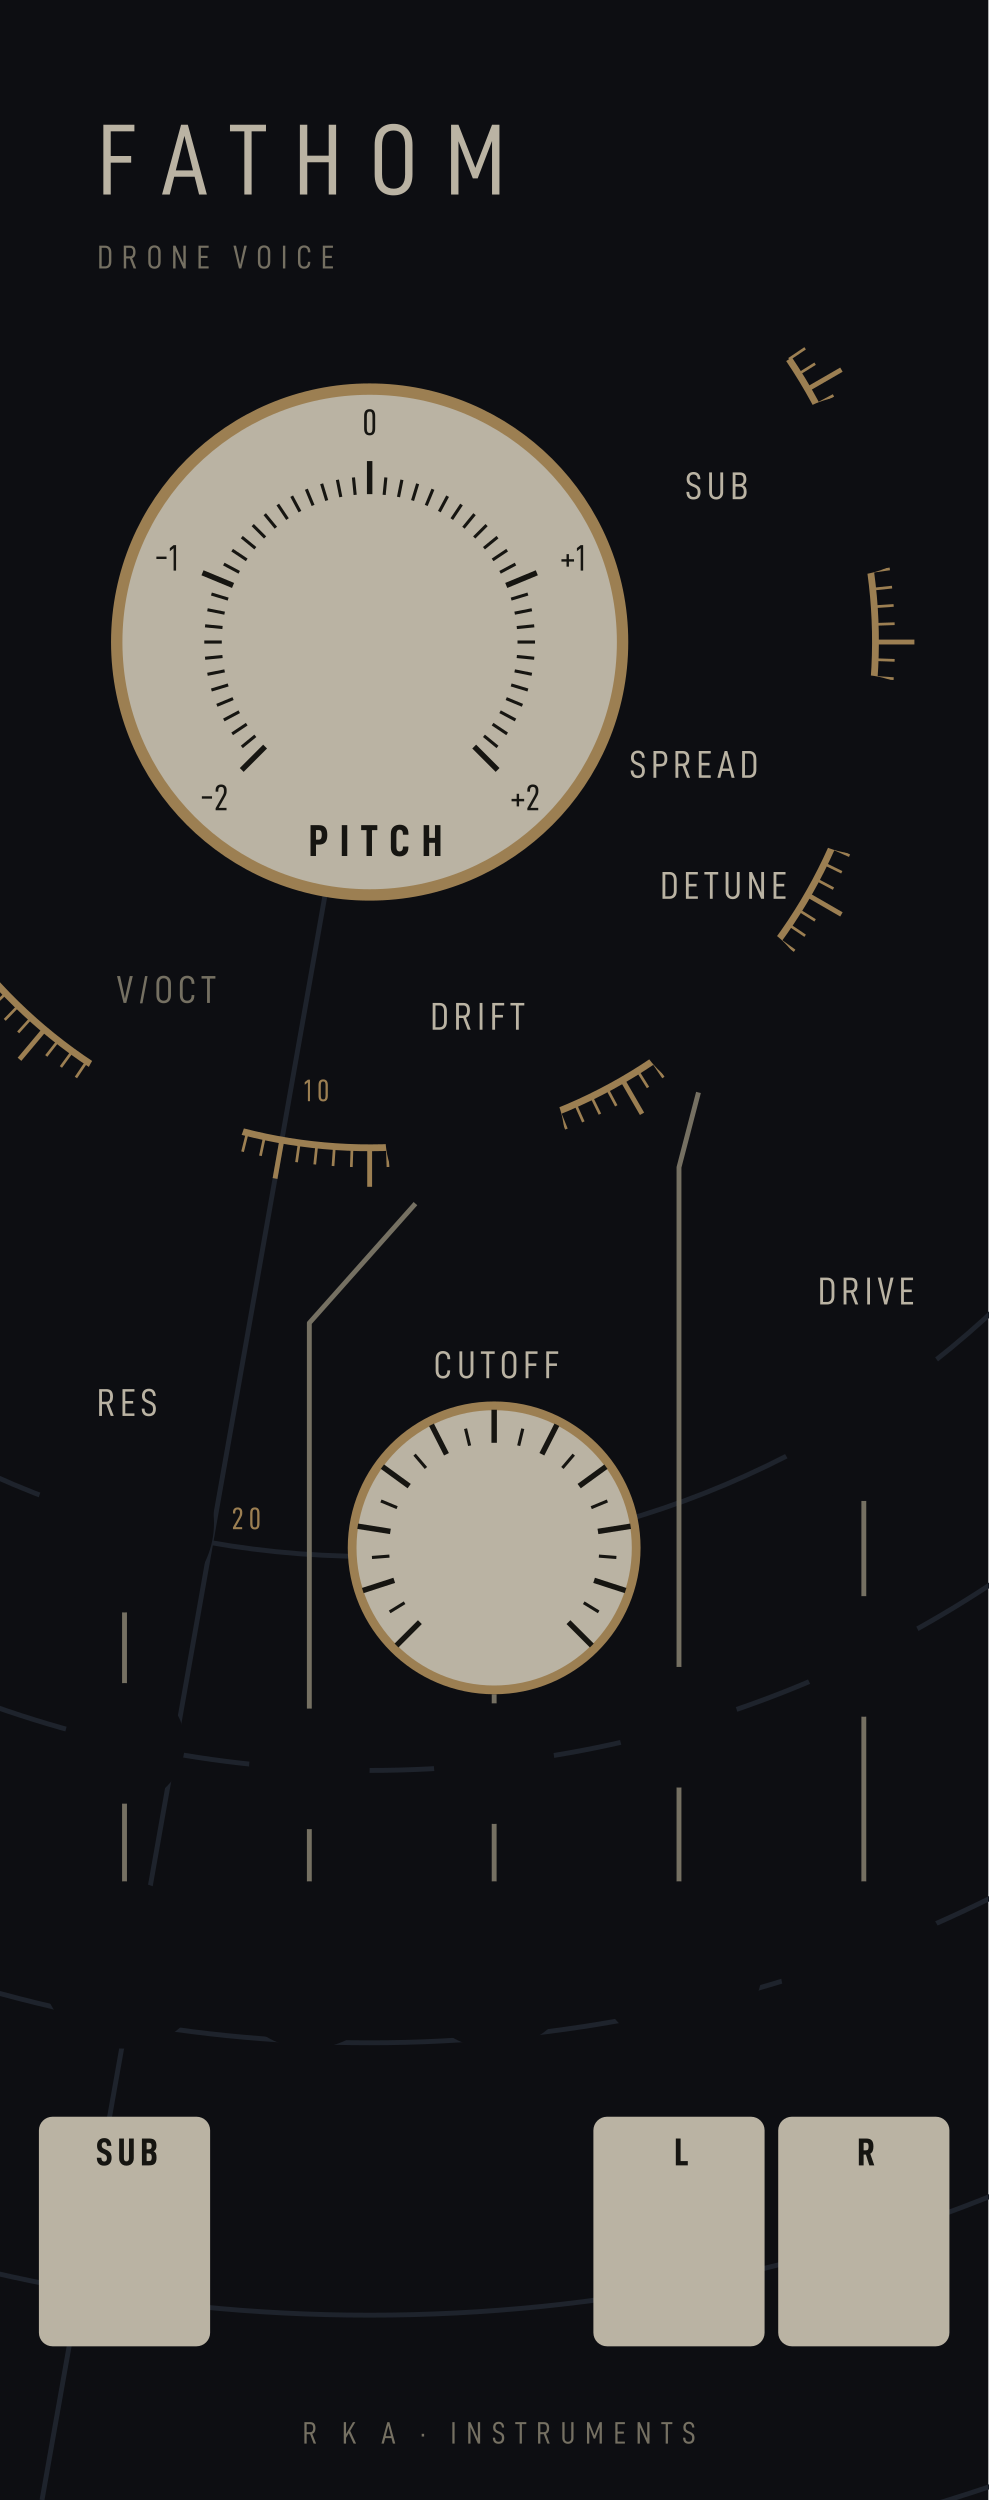
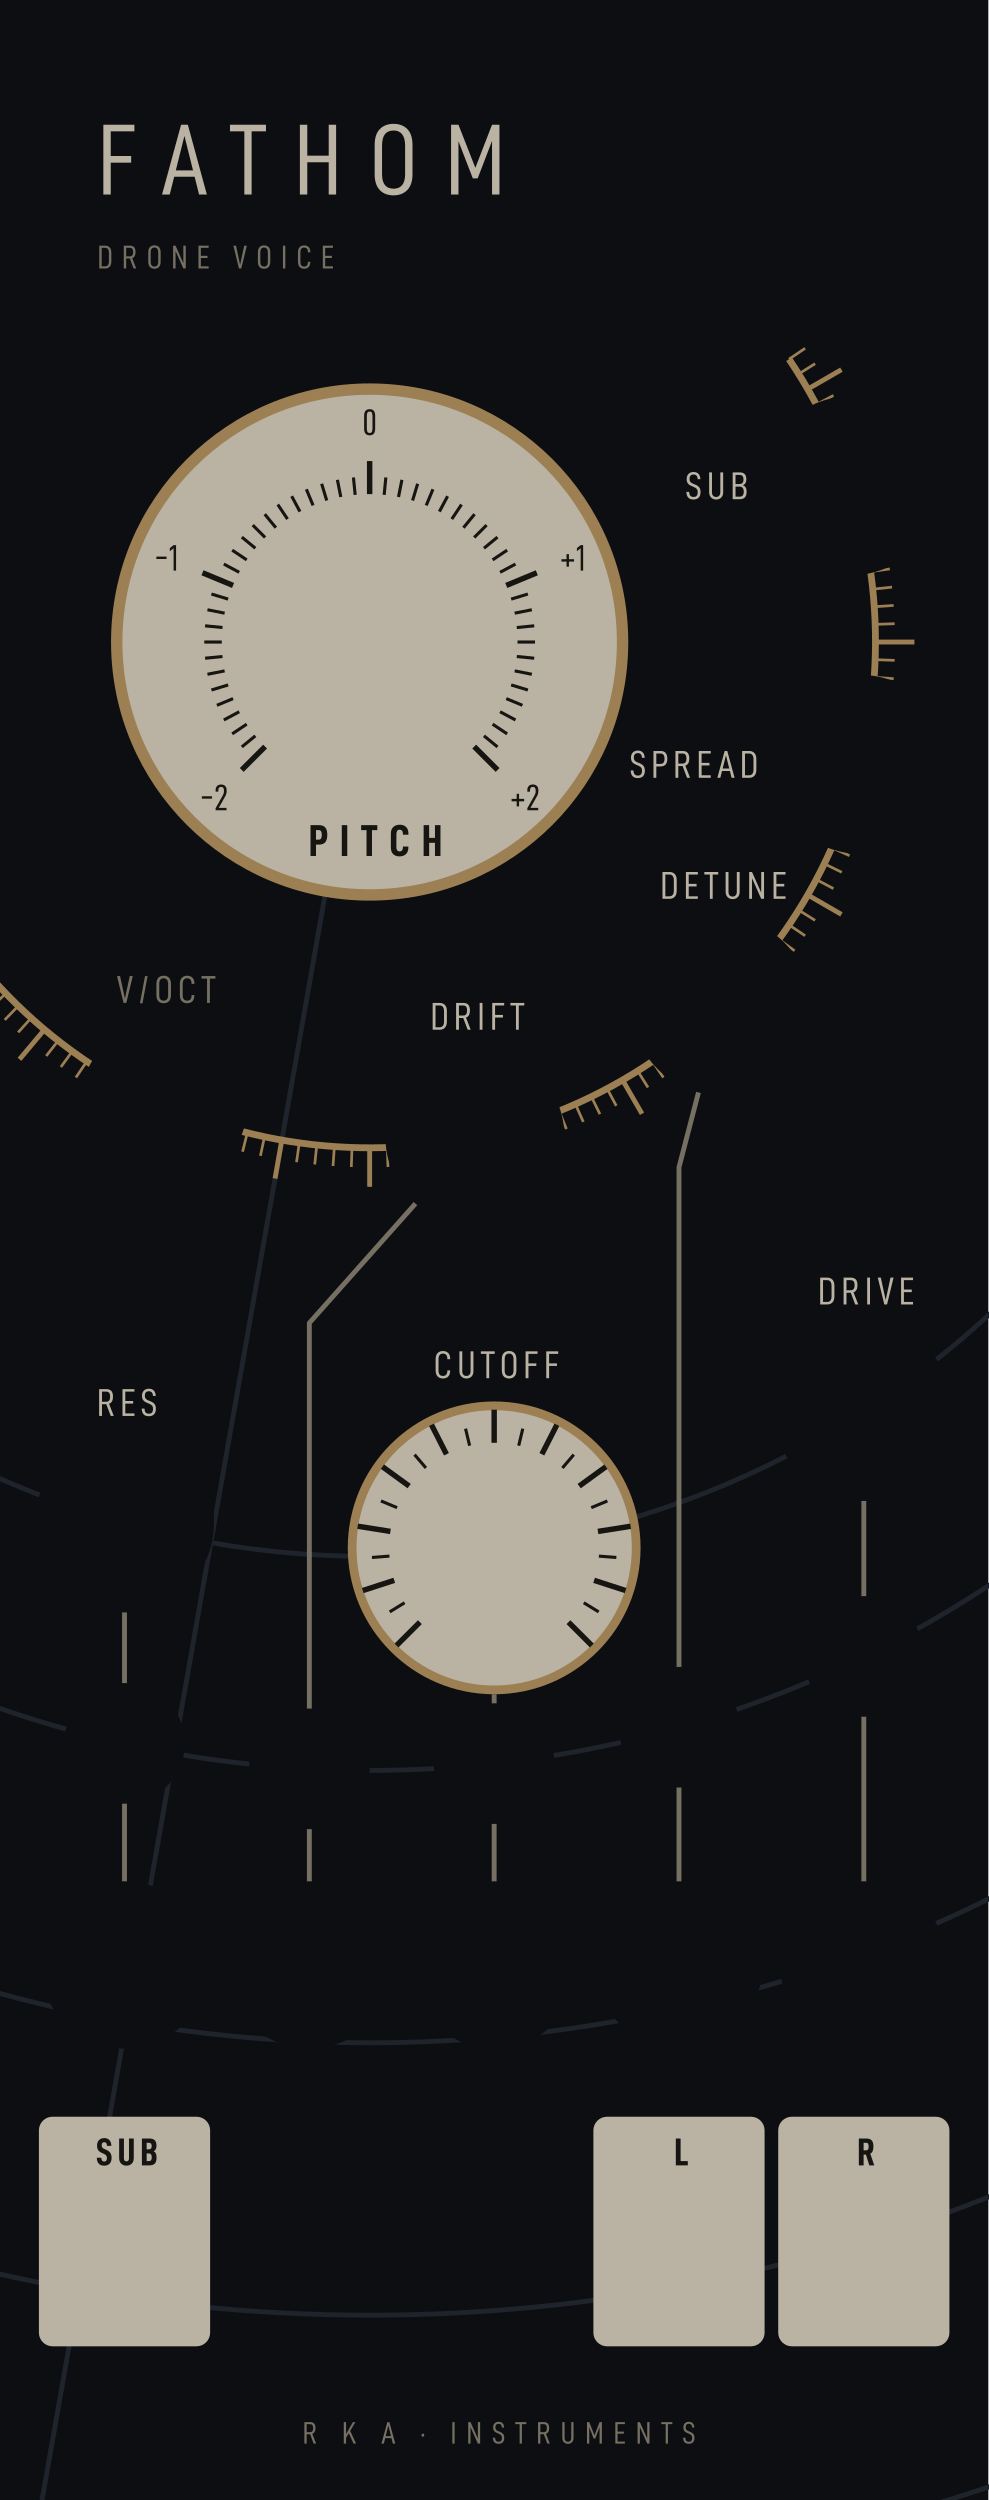
- <svg xmlns="http://www.w3.org/2000/svg" width="50.80mm" height="128.5mm" viewBox="0 0 50.80 128.5" version="1.1" id="svg57">
-   <defs id="defs57" />
+ <svg xmlns="http://www.w3.org/2000/svg" width="50.80mm" height="128.5mm" viewBox="0 0 50.80 128.5" version="1.1" id="svg55">
+   <defs id="defs55" />
  <rect width="50.80" height="128.5" fill="#0d0e12" id="rect1" />
  <circle cx="19" cy="33" r="47" fill="none" stroke="#1e232c" stroke-width="0.25" id="circle1" />
  <circle cx="19" cy="33" r="58" fill="none" stroke="#1e232c" stroke-width="0.25" id="circle2" />
  <circle cx="19" cy="33" r="72" fill="none" stroke="#1e232c" stroke-width="0.25" id="circle3" />
  <circle cx="19" cy="33" r="86" fill="none" stroke="#1e232c" stroke-width="0.25" id="circle4" />
  <circle cx="19" cy="33" r="100" fill="none" stroke="#1e232c" stroke-width="0.25" id="circle5" />
  <path d="M19 33L2.16 128.5" fill="none" stroke="#1e232c" stroke-width="0.25" id="path5" />
  <path d="M-0.917 49.712A26 26 0 0 0 40.555 18.461" fill="none" stroke="#9c7f52" stroke-width="0.35" id="path6" />
  <path d="M-0.322 50.397L-1.065 51.067 M0.297 51.061L-0.422 51.756 M0.939 51.703L0.244 52.422 M1.603 52.322L0.933 53.065 M2.993 53.488L2.377 54.276 M3.718 54.034L3.13 54.843 M4.461 54.555L3.902 55.384 M5.222 55.049L4.692 55.897 M6.794 55.957L6.324 56.84 M7.602 56.369L7.164 57.267 M8.425 56.752L8.018 57.666 M9.26 57.107L8.886 58.034 M10.966 57.727L10.657 58.679 M11.833 57.993L11.558 58.954 M12.71 58.228L12.468 59.198 M13.594 58.432L13.386 59.41 M15.381 58.747L15.242 59.737 M16.282 58.858L16.178 59.852 M17.186 58.937L17.117 59.934 M18.093 58.984L18.058 59.984 M19.907 58.984L19.942 59.984 M20.814 58.937L20.883 59.934 M21.718 58.858L21.822 59.852 M22.619 58.747L22.758 59.737 M24.406 58.432L24.614 59.41 M25.29 58.228L25.532 59.198 M26.167 57.993L26.442 58.954 M27.034 57.727L27.343 58.679 M28.74 57.107L29.114 58.034 M29.575 56.752L29.982 57.666 M30.398 56.369L30.836 57.267 M31.206 55.957L31.676 56.84 M32.778 55.049L33.308 55.897 M33.539 54.555L34.098 55.384 M34.282 54.034L34.87 54.843 M35.007 53.488L35.623 54.276 M36.397 52.322L37.067 53.065 M37.061 51.703L37.756 52.422 M37.703 51.061L38.422 51.756 M38.322 50.397L39.065 51.067 M39.488 49.007L40.276 49.623 M40.034 48.282L40.843 48.87 M40.555 47.539L41.384 48.098 M41.049 46.778L41.897 47.308 M41.957 45.206L42.84 45.676 M42.369 44.398L43.267 44.836 M42.752 43.575L43.666 43.982 M43.107 42.74L44.034 43.114 M43.727 41.034L44.679 41.343 M43.993 40.167L44.954 40.442 M44.228 39.29L45.198 39.532 M44.432 38.406L45.41 38.614 M44.747 36.619L45.737 36.758 M44.858 35.718L45.852 35.822 M44.937 34.814L45.934 34.883 M44.984 33.907L45.984 33.942 M44.984 32.093L45.984 32.058 M44.937 31.186L45.934 31.117 M44.858 30.282L45.852 30.178 M44.747 29.381L45.737 29.242 M44.432 27.594L45.41 27.386 M44.228 26.71L45.198 26.468 M43.993 25.833L44.954 25.558 M43.727 24.966L44.679 24.657 M43.107 23.26L44.034 22.886 M42.752 22.425L43.666 22.018 M42.369 21.602L43.267 21.164 M41.957 20.794L42.84 20.324 M41.049 19.222L41.897 18.692 M40.555 18.461L41.384 17.902" fill="none" stroke="#9c7f52" stroke-width="0.14" id="path7" />
  <path d="M-0.917 49.712L-2.449 50.998 M2.288 52.917L1.002 54.449 M6 55.517L5 57.249 M10.107 57.432L9.423 59.311 M14.485 58.605L14.138 60.575 M19 59L19 61 M23.515 58.605L23.862 60.575 M27.893 57.432L28.577 59.311 M32 55.517L33 57.249 M35.712 52.917L36.998 54.449 M38.917 49.712L40.449 50.998 M41.517 46L43.249 47 M43.432 41.893L45.311 42.577 M44.605 37.515L46.575 37.862 M45 33L47 33 M44.605 28.485L46.575 28.138 M43.432 24.107L45.311 23.423 M41.517 20L43.249 19" fill="none" stroke="#9c7f52" stroke-width="0.25" id="path8" />
  <path d="M17.4 33L20.6 33 M19 31.4L19 34.6" fill="none" stroke="#9c7f52" stroke-width="0.2" id="path9" />
  <circle cx="19" cy="33" r="0.8" fill="none" stroke="#9c7f52" stroke-width="0.2" id="circle9" />
  <path d="M6.4 97L6.4 89.61L6.4 82.58" fill="none" stroke="#757062" stroke-width="0.25" stroke-linejoin="round" id="path10" />
  <path d="M25.4 97L25.4 90.65L25.4 87.085" fill="none" stroke="#757062" stroke-width="0.25" stroke-linejoin="round" id="path11" />
  <path d="M44.4 97L44.4 85.14L44.4 76.85" fill="none" stroke="#757062" stroke-width="0.25" stroke-linejoin="round" id="path12" />
  <path d="M15.9 97L15.9 90.92L15.9 68L21.553 61.643" fill="none" stroke="#757062" stroke-width="0.25" stroke-linejoin="round" id="path13" />
  <path d="M34.9 97L34.9 88.78L34.9 60L35.977 55.861" fill="none" stroke="#757062" stroke-width="0.25" stroke-linejoin="round" id="path14" />
  <circle cx="43.73" cy="24.97" r="4.6" fill="#0d0e12" id="circle14" />
  <circle cx="44.23" cy="39.29" r="4.6" fill="#0d0e12" id="circle15" />
  <circle cx="37.06" cy="51.7" r="4.6" fill="#0d0e12" id="circle16" />
  <circle cx="24.41" cy="58.43" r="4.6" fill="#0d0e12" id="circle17" />
  <circle cx="8.42" cy="56.75" r="4.3" fill="#0d0e12" id="circle18" />
  <circle cx="6.4" cy="78.28" r="4.6" fill="#0d0e12" id="circle19" />
  <circle cx="44.4" cy="72.55" r="4.6" fill="#0d0e12" id="circle20" />
  <circle cx="6.4" cy="89.61" r="3.1" fill="#0d0e12" id="circle21" />
  <circle cx="15.9" cy="90.92" r="3.1" fill="#0d0e12" id="circle22" />
  <circle cx="25.4" cy="90.65" r="3.1" fill="#0d0e12" id="circle23" />
  <circle cx="34.9" cy="88.78" r="3.1" fill="#0d0e12" id="circle24" />
  <circle cx="44.4" cy="85.14" r="3.1" fill="#0d0e12" id="circle25" />
  <circle cx="6.4" cy="101" r="4.3" fill="#0d0e12" id="circle26" />
  <circle cx="15.9" cy="101" r="4.3" fill="#0d0e12" id="circle27" />
  <circle cx="25.4" cy="101" r="4.3" fill="#0d0e12" id="circle28" />
  <circle cx="34.9" cy="101" r="4.3" fill="#0d0e12" id="circle29" />
  <circle cx="44.4" cy="101" r="4.3" fill="#0d0e12" id="circle30" />
  <circle cx="19" cy="33" r="13" fill="#bab3a3" stroke="#9c7f52" stroke-width="0.585" id="circle31" />
  <path d="M13.125 37.821L12.429 38.392 M12.681 37.222L11.933 37.722 M12.297 36.583L11.504 37.007 M11.979 35.908L11.147 36.253 M11.727 35.206L10.866 35.467 M11.546 34.483L10.663 34.658 M11.437 33.745L10.541 33.833 M11.4 33L10.5 33 M11.437 32.255L10.541 32.167 M11.546 31.517L10.663 31.342 M11.727 30.794L10.866 30.533 M12.297 29.417L11.504 28.993 M12.681 28.778L11.933 28.278 M13.125 28.179L12.429 27.608 M13.626 27.626L12.99 26.99 M14.179 27.125L13.608 26.429 M14.778 26.681L14.278 25.933 M15.417 26.297L14.993 25.504 M16.092 25.979L15.747 25.147 M16.794 25.727L16.533 24.866 M17.517 25.546L17.342 24.663 M18.255 25.437L18.167 24.541 M19.745 25.437L19.833 24.541 M20.483 25.546L20.658 24.663 M21.206 25.727L21.467 24.866 M21.908 25.979L22.253 25.147 M22.583 26.297L23.007 25.504 M23.222 26.681L23.722 25.933 M23.821 27.125L24.392 26.429 M24.374 27.626L25.01 26.99 M24.875 28.179L25.571 27.608 M25.319 28.778L26.067 28.278 M25.703 29.417L26.496 28.993 M26.273 30.794L27.134 30.533 M26.454 31.517L27.337 31.342 M26.563 32.255L27.459 32.167 M26.6 33L27.5 33 M26.563 33.745L27.459 33.833 M26.454 34.483L27.337 34.658 M26.273 35.206L27.134 35.467 M26.021 35.908L26.853 36.253 M25.703 36.583L26.496 37.007 M25.319 37.222L26.067 37.722 M24.875 37.821L25.571 38.392" fill="none" stroke="#161511" stroke-width="0.16" id="path31" />
  <path d="M13.626 38.374L12.424 39.576 M11.979 30.092L10.408 29.441 M19 25.4L19 23.7 M26.021 30.092L27.592 29.441 M24.374 38.374L25.576 39.576" fill="none" stroke="#161511" stroke-width="0.28" id="path32" />
  <circle cx="25.4" cy="79.56" r="7.3" fill="#bab3a3" stroke="#9c7f52" stroke-width="0.45" id="circle32" />
  <path d="M20.796 82.381L20.028 82.852 M20.017 79.984L19.119 80.054 M20.411 77.494L19.58 77.149 M21.893 75.454L21.308 74.769 M24.139 74.309L23.929 73.434 M26.661 74.309L26.871 73.434 M28.907 75.454L29.492 74.769 M30.389 77.494L31.22 77.149 M30.783 79.984L31.681 80.054 M30.004 82.381L30.772 82.852" fill="none" stroke="#161511" stroke-width="0.16" id="path33" />
  <path d="M21.582 83.378L20.38 84.58 M20.264 81.229L18.647 81.754 M20.066 78.715L18.387 78.449 M21.031 76.386L19.656 75.387 M22.948 74.749L22.177 73.234 M25.4 74.16L25.4 72.46 M27.852 74.749L28.623 73.234 M29.769 76.386L31.144 75.387 M30.734 78.715L32.413 78.449 M30.536 81.229L32.153 81.754 M29.218 83.378L30.42 84.58" fill="none" stroke="#161511" stroke-width="0.28" id="path34" />
  <rect x="2" y="108.8" width="8.8" height="11.8" rx="0.7" fill="#bab3a3" id="rect34" />
  <rect x="30.5" y="108.8" width="8.8" height="11.8" rx="0.7" fill="#bab3a3" id="rect35" />
  <rect x="40" y="108.8" width="8.8" height="11.8" rx="0.7" fill="#bab3a3" id="rect36" />
  <path d="m 5.692,6.75 v 1.269 h 1.05 v 0.343 H 5.692 V 10 H 5.312 V 6.412 h 1.596 v 0.338 z M 10.004,9.085 H 8.953 L 8.724,10 h -0.395 L 9.307,6.412 h 0.348 L 10.633,10 h -0.4 z m -0.083,-0.328 -0.442,-1.773 -0.442,1.773 z M 13.671,6.75 h -0.738 V 10 h -0.374 V 6.75 h -0.738 v -0.338 h 1.851 z m 3.605,-0.338 V 10 h -0.38 V 8.341 h -1.102 V 10 h -0.38 V 6.412 h 0.38 v 1.591 h 1.102 v -1.591 z M 20.23,10.042 q -0.442,0 -0.707,-0.27 -0.265,-0.276 -0.265,-0.816 V 7.457 q 0,-0.551 0.265,-0.822 0.265,-0.27 0.707,-0.27 0.442,0 0.707,0.27 0.265,0.27 0.265,0.822 V 8.955 q 0,0.541 -0.27,0.816 -0.265,0.27 -0.702,0.27 z m 0.005,-0.343 q 0.281,0 0.432,-0.182 0.156,-0.187 0.156,-0.556 V 7.494 q 0,-0.395 -0.151,-0.588 -0.151,-0.198 -0.437,-0.198 -0.302,0 -0.452,0.192 -0.146,0.192 -0.146,0.593 V 8.96 q 0,0.738 0.598,0.738 z M 25.671,6.412 V 10 h -0.38 V 7.244 L 24.553,9.168 h -0.25 l -0.738,-1.908 V 10 h -0.38 V 6.412 h 0.38 l 0.868,2.215 0.858,-2.215 z" id="text36" style="font-size:5.2px;font-family:'D-DIN Condensed';letter-spacing:1.4;fill:#bab3a3" aria-label="FATHOM" />
  <path d="m 5.102,12.627 h 0.304 q 0.143,0 0.23,0.088 0.087,0.088 0.087,0.267 v 0.462 q 0,0.177 -0.087,0.267 Q 5.549,13.8 5.406,13.8 H 5.102 Z m 0.304,1.062 q 0.092,0 0.141,-0.061 0.051,-0.061 0.051,-0.182 v -0.452 q 0,-0.129 -0.049,-0.192 Q 5.5,12.738 5.406,12.738 H 5.226 v 0.952 z m 1.269,-0.403 h -0.189 V 13.8 h -0.124 v -1.173 h 0.309 q 0.155,0 0.224,0.082 0.071,0.082 0.071,0.25 0,0.252 -0.173,0.309 l 0.207,0.532 h -0.133 z m -0.189,-0.109 h 0.184 q 0.09,0 0.131,-0.054 0.043,-0.056 0.043,-0.165 0,-0.111 -0.041,-0.165 -0.039,-0.056 -0.133,-0.056 h -0.184 z m 1.453,0.636 q -0.144,0 -0.231,-0.088 -0.087,-0.09 -0.087,-0.267 v -0.49 q 0,-0.18 0.087,-0.269 0.087,-0.088 0.231,-0.088 0.144,0 0.231,0.088 0.087,0.088 0.087,0.269 v 0.49 q 0,0.177 -0.088,0.267 -0.087,0.088 -0.23,0.088 z m 0.002,-0.112 q 0.092,0 0.141,-0.059 0.051,-0.061 0.051,-0.182 v -0.479 q 0,-0.129 -0.049,-0.192 -0.049,-0.065 -0.143,-0.065 -0.099,0 -0.148,0.063 -0.048,0.063 -0.048,0.194 V 13.46 q 0,0.241 0.196,0.241 z M 9.548,12.627 V 13.8 h -0.124 l -0.401,-0.901 V 13.8 h -0.124 v -1.173 h 0.124 l 0.401,0.903 V 12.627 Z M 10.324,12.738 v 0.41 h 0.343 v 0.112 h -0.343 v 0.43 h 0.4 V 13.8 h -0.522 v -1.173 h 0.522 v 0.111 z m 1.673,-0.111 h 0.133 l 0.212,0.979 0.211,-0.979 h 0.133 l -0.284,1.173 h -0.119 z m 1.577,1.187 q -0.144,0 -0.231,-0.088 -0.087,-0.09 -0.087,-0.267 v -0.49 q 0,-0.18 0.087,-0.269 0.087,-0.088 0.231,-0.088 0.144,0 0.231,0.088 0.087,0.088 0.087,0.269 v 0.49 q 0,0.177 -0.088,0.267 -0.087,0.088 -0.23,0.088 z m 0.002,-0.112 q 0.092,0 0.141,-0.059 0.051,-0.061 0.051,-0.182 v -0.479 q 0,-0.129 -0.049,-0.192 -0.049,-0.065 -0.143,-0.065 -0.099,0 -0.148,0.063 -0.048,0.063 -0.048,0.194 V 13.46 q 0,0.241 0.196,0.241 z m 0.967,-1.074 h 0.122 V 13.8 h -0.122 z m 1.094,1.187 q -0.144,0 -0.233,-0.088 -0.088,-0.09 -0.088,-0.267 v -0.49 q 0,-0.178 0.087,-0.267 0.088,-0.09 0.233,-0.09 0.139,0 0.228,0.085 0.088,0.085 0.088,0.257 v 0.015 h -0.124 v -0.012 q 0,-0.121 -0.053,-0.177 -0.051,-0.056 -0.138,-0.056 -0.099,0 -0.148,0.063 -0.049,0.061 -0.049,0.194 V 13.46 q 0,0.241 0.197,0.241 0.088,0 0.139,-0.056 0.051,-0.056 0.051,-0.172 v -0.015 h 0.121 v 0.017 q 0,0.17 -0.087,0.255 -0.087,0.083 -0.224,0.083 z m 1.077,-1.076 v 0.41 h 0.343 v 0.112 h -0.343 v 0.43 h 0.4 V 13.8 h -0.522 v -1.173 h 0.522 v 0.111 z" id="text37" style="font-size:1.7px;font-family:'D-DIN Condensed';letter-spacing:0.45;fill:#757062" aria-label="DRONE VOICE" />
  <path d="m 10.376,40.928 h 0.522 v 0.123 h -0.522 z m 0.707,0.612 0.363,-0.644 q 0.032,-0.055 0.048,-0.106 0.017,-0.053 0.017,-0.118 v -0.053 q 0,-0.084 -0.038,-0.127 -0.036,-0.046 -0.112,-0.046 -0.065,0 -0.103,0.046 -0.038,0.044 -0.038,0.125 v 0.076 h -0.137 v -0.089 q 0,-0.129 0.076,-0.205 0.076,-0.076 0.207,-0.076 0.131,0 0.207,0.076 0.076,0.076 0.076,0.203 v 0.07 q 0,0.082 -0.021,0.146 -0.021,0.065 -0.067,0.142 l -0.319,0.566 h 0.401 v 0.123 h -0.56 z" id="text38" style="font-size:1.9px;font-family:'D-DIN Condensed';letter-spacing:0;text-anchor:middle;fill:#161511" aria-label="-2" />
  <path d="m 8.038,28.608 h 0.522 v 0.123 h -0.522 z m 0.885,-0.427 -0.194,0.152 V 28.171 l 0.194,-0.152 h 0.127 v 1.311 h -0.127 z" id="text39" style="font-size:1.9px;font-family:'D-DIN Condensed';letter-spacing:0;text-anchor:middle;fill:#161511" aria-label="-1" />
  <path d="m 19.001,22.377 q -0.285,0 -0.285,-0.348 v -0.652 q 0,-0.346 0.285,-0.346 0.283,0 0.283,0.346 v 0.652 q 0,0.348 -0.283,0.348 z m 0,-0.123 q 0.082,0 0.112,-0.055 0.032,-0.055 0.032,-0.19 v -0.608 q 0,-0.135 -0.032,-0.19 -0.03,-0.055 -0.112,-0.055 -0.082,0 -0.114,0.055 -0.032,0.055 -0.032,0.19 v 0.608 q 0,0.135 0.032,0.19 0.032,0.055 0.114,0.055 z" id="text40" style="font-size:1.9px;font-family:'D-DIN Condensed';letter-spacing:0;text-anchor:middle;fill:#161511" aria-label="0" />
  <path d="m 29.505,28.868 h -0.262 v 0.26 h -0.123 v -0.26 h -0.262 v -0.125 h 0.262 v -0.26 h 0.123 v 0.26 h 0.262 z m 0.342,-0.688 -0.194,0.152 V 28.171 l 0.194,-0.152 h 0.127 v 1.311 h -0.127 z" id="text41" style="font-size:1.9px;font-family:'D-DIN Condensed';letter-spacing:0;text-anchor:middle;fill:#161511" aria-label="+1" />
  <path d="m 26.942,41.188 h -0.262 v 0.26 h -0.123 v -0.26 h -0.262 v -0.125 h 0.262 v -0.26 h 0.123 v 0.26 h 0.262 z m 0.163,0.351 0.363,-0.644 q 0.032,-0.055 0.048,-0.106 0.017,-0.053 0.017,-0.118 v -0.053 q 0,-0.084 -0.038,-0.127 -0.036,-0.046 -0.112,-0.046 -0.065,0 -0.103,0.046 -0.038,0.044 -0.038,0.125 v 0.076 h -0.137 v -0.089 q 0,-0.129 0.076,-0.205 0.076,-0.076 0.207,-0.076 0.131,0 0.207,0.076 0.076,0.076 0.076,0.203 v 0.07 q 0,0.082 -0.021,0.146 -0.021,0.065 -0.067,0.142 l -0.319,0.566 h 0.401 v 0.123 h -0.56 z" id="text42" style="font-size:1.9px;font-family:'D-DIN Condensed';letter-spacing:0;text-anchor:middle;fill:#161511" aria-label="+2" />
  <path d="m 16.388,42.413 q 0.235,0 0.334,0.124 0.101,0.124 0.101,0.375 0,0.253 -0.103,0.377 -0.101,0.124 -0.331,0.124 h -0.147 V 44 h -0.281 v -1.587 z m -0.009,0.745 q 0.09,0 0.124,-0.06 0.037,-0.06 0.037,-0.186 0,-0.127 -0.037,-0.186 -0.035,-0.06 -0.124,-0.06 h -0.138 v 0.492 z m 1.189,-0.745 h 0.281 V 44 h -0.281 z m 1.826,0.255 h -0.274 V 44 h -0.281 v -1.332 h -0.276 V 42.413 h 0.83 z m 1.14,1.35 q -0.205,0 -0.324,-0.115 -0.12,-0.117 -0.12,-0.34 v -0.715 q 0,-0.225 0.127,-0.34 0.127,-0.117 0.334,-0.117 0.198,0 0.32,0.115 0.122,0.115 0.122,0.35 v 0.048 h -0.283 v -0.046 q 0,-0.108 -0.046,-0.159 -0.044,-0.053 -0.12,-0.053 -0.09,0 -0.131,0.062 -0.039,0.062 -0.039,0.186 v 0.637 q 0,0.232 0.17,0.232 0.076,0 0.12,-0.053 0.046,-0.053 0.046,-0.156 v -0.041 h 0.281 v 0.044 q 0,0.23 -0.129,0.347 -0.127,0.115 -0.327,0.115 z M 22.64,42.413 V 44 h -0.283 v -0.681 h -0.299 V 44 h -0.283 v -1.587 h 0.283 v 0.653 h 0.299 V 42.413 Z" id="text43" style="font-weight:bold;font-size:2.3px;font-family:'D-DIN Condensed';letter-spacing:0.6;text-anchor:middle;fill:#161511" aria-label="PITCH" />
  <path d="m 35.642,25.674 q -0.176,0 -0.268,-0.1 -0.09,-0.1 -0.094,-0.292 h 0.142 q 0.006,0.14 0.062,0.202 0.058,0.06 0.164,0.06 0.108,0 0.16,-0.06 0.054,-0.062 0.054,-0.188 0,-0.11 -0.048,-0.166 -0.046,-0.056 -0.168,-0.106 l -0.08,-0.032 q -0.136,-0.054 -0.204,-0.138 -0.068,-0.084 -0.068,-0.226 0,-0.168 0.094,-0.268 0.096,-0.1 0.262,-0.1 0.158,0 0.25,0.094 0.092,0.092 0.1,0.278 h -0.138 q -0.014,-0.242 -0.214,-0.242 -0.104,0 -0.156,0.06 -0.052,0.06 -0.052,0.17 0,0.098 0.046,0.154 0.048,0.056 0.162,0.1 l 0.082,0.032 q 0.138,0.054 0.208,0.142 0.07,0.088 0.07,0.246 0,0.182 -0.094,0.282 -0.094,0.098 -0.272,0.098 z m 1.168,0.002 q -0.104,0 -0.186,-0.046 -0.082,-0.046 -0.128,-0.13 -0.046,-0.084 -0.046,-0.192 V 24.28 h 0.146 v 1.02 q 0,0.118 0.056,0.182 0.058,0.062 0.158,0.062 0.1,0 0.156,-0.064 0.058,-0.064 0.058,-0.18 v -1.02 h 0.146 v 1.028 q 0,0.166 -0.1,0.268 -0.1,0.1 -0.26,0.1 z m 1.37,-0.732 q 0.196,0.054 0.196,0.336 0,0.188 -0.088,0.284 -0.086,0.096 -0.274,0.096 h -0.354 v -1.38 h 0.352 q 0.184,0 0.266,0.09 0.084,0.088 0.084,0.27 0,0.236 -0.182,0.304 z m -0.374,-0.534 v 0.47 h 0.194 q 0.216,0 0.216,-0.232 0,-0.128 -0.052,-0.182 -0.05,-0.056 -0.162,-0.056 z m 0.196,1.12 q 0.12,0 0.174,-0.064 0.054,-0.064 0.054,-0.196 0,-0.26 -0.228,-0.26 h -0.196 v 0.52 z" id="text44" style="font-size:2px;font-family:'D-DIN Condensed';letter-spacing:0.25;text-anchor:end;fill:#bab3a3" aria-label="SUB" />
  <path d="m 32.78,39.994 q -0.176,0 -0.268,-0.1 -0.09,-0.1 -0.094,-0.292 h 0.142 q 0.006,0.14 0.062,0.202 0.058,0.06 0.164,0.06 0.108,0 0.16,-0.06 0.054,-0.062 0.054,-0.188 0,-0.11 -0.048,-0.166 -0.046,-0.056 -0.168,-0.106 l -0.08,-0.032 q -0.136,-0.054 -0.204,-0.138 -0.068,-0.084 -0.068,-0.226 0,-0.168 0.094,-0.268 0.096,-0.1 0.262,-0.1 0.158,0 0.25,0.094 0.092,0.092 0.1,0.278 h -0.138 q -0.014,-0.242 -0.214,-0.242 -0.104,0 -0.156,0.06 -0.052,0.06 -0.052,0.17 0,0.098 0.046,0.154 0.048,0.056 0.162,0.1 l 0.082,0.032 q 0.138,0.054 0.208,0.142 0.07,0.088 0.07,0.246 0,0.182 -0.094,0.282 -0.094,0.098 -0.272,0.098 z M 33.946,38.6 q 0.184,0 0.268,0.102 0.086,0.1 0.086,0.3 0,0.394 -0.354,0.394 h -0.212 v 0.584 h -0.146 V 38.6 Z m -0.008,0.666 q 0.112,0 0.164,-0.062 0.054,-0.062 0.054,-0.202 0,-0.144 -0.054,-0.208 -0.052,-0.064 -0.164,-0.064 h -0.204 v 0.536 z M 35.086,39.376 H 34.864 V 39.98 H 34.718 V 38.6 h 0.364 q 0.182,0 0.264,0.096 0.084,0.096 0.084,0.294 0,0.296 -0.204,0.364 l 0.244,0.626 h -0.156 z m -0.222,-0.128 h 0.216 q 0.106,0 0.154,-0.064 0.05,-0.066 0.05,-0.194 0,-0.13 -0.048,-0.194 Q 35.19,38.73 35.08,38.73 h -0.216 z m 1.198,-0.518 v 0.482 h 0.404 v 0.132 h -0.404 v 0.506 h 0.47 v 0.13 H 35.918 V 38.6 h 0.614 v 0.13 z m 1.454,0.898 h -0.404 l -0.088,0.352 h -0.152 l 0.376,-1.38 h 0.134 l 0.376,1.38 h -0.154 z m -0.032,-0.126 -0.17,-0.682 -0.17,0.682 z M 38.146,38.6 h 0.358 q 0.168,0 0.27,0.104 0.102,0.104 0.102,0.314 v 0.544 q 0,0.208 -0.102,0.314 -0.102,0.104 -0.27,0.104 h -0.358 z m 0.358,1.25 q 0.108,0 0.166,-0.072 0.06,-0.072 0.06,-0.214 v -0.532 q 0,-0.152 -0.058,-0.226 -0.058,-0.076 -0.168,-0.076 h -0.212 v 1.12 z" id="text45" style="font-size:2px;font-family:'D-DIN Condensed';letter-spacing:0.25;text-anchor:end;fill:#bab3a3" aria-label="SPREAD" />
  <path d="m 34.052,44.82 h 0.358 q 0.168,0 0.27,0.104 0.102,0.104 0.102,0.314 v 0.544 q 0,0.208 -0.102,0.314 -0.102,0.104 -0.27,0.104 h -0.358 z m 0.358,1.25 q 0.108,0 0.166,-0.072 0.06,-0.072 0.06,-0.214 v -0.532 q 0,-0.152 -0.058,-0.226 -0.058,-0.076 -0.168,-0.076 h -0.212 v 1.12 z m 0.99,-1.12 v 0.482 h 0.404 v 0.132 h -0.404 v 0.506 h 0.47 v 0.13 h -0.614 v -1.38 h 0.614 v 0.13 z m 1.516,0 h -0.284 v 1.25 h -0.144 v -1.25 h -0.284 v -0.13 h 0.712 z m 0.742,1.266 q -0.104,0 -0.186,-0.046 -0.082,-0.046 -0.128,-0.13 -0.046,-0.084 -0.046,-0.192 v -1.028 h 0.146 v 1.02 q 0,0.118 0.056,0.182 0.058,0.062 0.158,0.062 0.1,0 0.156,-0.064 0.058,-0.064 0.058,-0.18 v -1.02 h 0.146 v 1.028 q 0,0.166 -0.1,0.268 -0.1,0.1 -0.26,0.1 z m 1.614,-1.396 v 1.38 h -0.146 l -0.472,-1.06 v 1.06 h -0.146 v -1.38 h 0.146 l 0.472,1.062 v -1.062 z m 0.634,0.13 v 0.482 h 0.404 v 0.132 h -0.404 v 0.506 h 0.47 v 0.13 h -0.614 v -1.38 h 0.614 v 0.13 z" id="text46" style="font-size:2px;font-family:'D-DIN Condensed';letter-spacing:0.25;text-anchor:middle;fill:#bab3a3" aria-label="DETUNE" />
  <path d="m 22.239,51.55 h 0.358 q 0.168,0 0.27,0.104 0.102,0.104 0.102,0.314 v 0.544 q 0,0.208 -0.102,0.314 -0.102,0.104 -0.27,0.104 h -0.358 z m 0.358,1.25 q 0.108,0 0.166,-0.072 0.06,-0.072 0.06,-0.214 v -0.532 q 0,-0.152 -0.058,-0.226 -0.058,-0.076 -0.168,-0.076 h -0.212 V 52.8 Z M 23.811,52.326 h -0.222 v 0.604 h -0.146 v -1.38 h 0.364 q 0.182,0 0.264,0.096 0.084,0.096 0.084,0.294 0,0.296 -0.204,0.364 l 0.244,0.626 h -0.156 z m -0.222,-0.128 h 0.216 q 0.106,0 0.154,-0.064 0.05,-0.066 0.05,-0.194 0,-0.13 -0.048,-0.194 -0.046,-0.066 -0.156,-0.066 h -0.216 z m 1.066,-0.648 h 0.144 v 1.38 h -0.144 z m 0.792,0.13 v 0.488 h 0.404 V 52.3 h -0.404 v 0.63 h -0.146 v -1.38 h 0.614 v 0.13 z m 1.502,0 h -0.284 v 1.25 h -0.144 v -1.25 h -0.284 v -0.13 h 0.712 z" id="text47" style="font-size:2px;font-family:'D-DIN Condensed';letter-spacing:0.25;text-anchor:middle;fill:#bab3a3" aria-label="DRIFT" />
  <path d="m 6.015,50.17 h 0.156 l 0.25,1.152 0.248,-1.152 h 0.156 l -0.334,1.38 h -0.14 z m 1.44,0 h 0.13 l -0.262,1.4 h -0.13 z m 0.958,1.396 q -0.17,0 -0.272,-0.104 -0.102,-0.106 -0.102,-0.314 v -0.576 q 0,-0.212 0.102,-0.316 0.102,-0.104 0.272,-0.104 0.17,0 0.272,0.104 0.102,0.104 0.102,0.316 v 0.576 q 0,0.208 -0.104,0.314 -0.102,0.104 -0.27,0.104 z m 0.002,-0.132 q 0.108,0 0.166,-0.07 0.06,-0.072 0.06,-0.214 v -0.564 q 0,-0.152 -0.058,-0.226 -0.058,-0.076 -0.168,-0.076 -0.116,0 -0.174,0.074 -0.056,0.074 -0.056,0.228 v 0.564 q 0,0.284 0.23,0.284 z m 1.208,0.132 q -0.17,0 -0.274,-0.104 -0.104,-0.106 -0.104,-0.314 v -0.576 q 0,-0.21 0.102,-0.314 0.104,-0.106 0.274,-0.106 0.164,0 0.268,0.1 0.104,0.1 0.104,0.302 v 0.018 h -0.146 v -0.014 q 0,-0.142 -0.062,-0.208 -0.06,-0.066 -0.162,-0.066 -0.116,0 -0.174,0.074 -0.058,0.072 -0.058,0.228 v 0.564 q 0,0.284 0.232,0.284 0.104,0 0.164,-0.066 0.06,-0.066 0.06,-0.202 v -0.018 h 0.142 v 0.02 q 0,0.2 -0.102,0.3 -0.102,0.098 -0.264,0.098 z m 1.448,-1.266 h -0.284 v 1.25 h -0.144 v -1.25 h -0.284 v -0.13 h 0.712 z" id="text48" style="font-size:2px;font-family:'D-DIN Condensed';letter-spacing:0.25;text-anchor:middle;fill:#757062" aria-label="V/OCT" />
  <path d="m 5.464,72.176 h -0.222 v 0.604 h -0.146 v -1.38 h 0.364 q 0.182,0 0.264,0.096 0.084,0.096 0.084,0.294 0,0.296 -0.204,0.364 l 0.244,0.626 h -0.156 z m -0.222,-0.128 h 0.216 q 0.106,0 0.154,-0.064 0.05,-0.066 0.05,-0.194 0,-0.13 -0.048,-0.194 -0.046,-0.066 -0.156,-0.066 h -0.216 z m 1.198,-0.518 v 0.482 h 0.404 v 0.132 h -0.404 v 0.506 h 0.47 v 0.13 h -0.614 v -1.38 h 0.614 v 0.13 z m 1.206,1.264 q -0.176,0 -0.268,-0.1 -0.09,-0.1 -0.094,-0.292 h 0.142 q 0.006,0.14 0.062,0.202 0.058,0.06 0.164,0.06 0.108,0 0.16,-0.06 0.054,-0.062 0.054,-0.188 0,-0.11 -0.048,-0.166 -0.046,-0.056 -0.168,-0.106 l -0.08,-0.032 q -0.136,-0.054 -0.204,-0.138 -0.068,-0.084 -0.068,-0.226 0,-0.168 0.094,-0.268 0.096,-0.1 0.262,-0.1 0.158,0 0.25,0.094 0.092,0.092 0.1,0.278 h -0.138 q -0.014,-0.242 -0.214,-0.242 -0.104,0 -0.156,0.06 -0.052,0.06 -0.052,0.17 0,0.098 0.046,0.154 0.048,0.056 0.162,0.1 l 0.082,0.032 q 0.138,0.054 0.208,0.142 0.07,0.088 0.07,0.246 0,0.182 -0.094,0.282 -0.094,0.098 -0.272,0.098 z" id="text49" style="font-size:2px;font-family:'D-DIN Condensed';letter-spacing:0.25;text-anchor:middle;fill:#bab3a3" aria-label="RES" />
  <path d="m 22.77,70.856 q -0.17,0 -0.274,-0.104 -0.104,-0.106 -0.104,-0.314 v -0.576 q 0,-0.21 0.102,-0.314 0.104,-0.106 0.274,-0.106 0.164,0 0.268,0.1 0.104,0.1 0.104,0.302 v 0.018 h -0.146 v -0.014 q 0,-0.142 -0.062,-0.208 -0.06,-0.066 -0.162,-0.066 -0.116,0 -0.174,0.074 -0.058,0.072 -0.058,0.228 v 0.564 q 0,0.284 0.232,0.284 0.104,0 0.164,-0.066 0.06,-0.066 0.06,-0.202 v -0.018 h 0.142 v 0.02 q 0,0.2 -0.102,0.3 -0.102,0.098 -0.264,0.098 z m 1.204,0 q -0.104,0 -0.186,-0.046 -0.082,-0.046 -0.128,-0.13 -0.046,-0.084 -0.046,-0.192 v -1.028 h 0.146 v 1.02 q 0,0.118 0.056,0.182 0.058,0.062 0.158,0.062 0.1,0 0.156,-0.064 0.058,-0.064 0.058,-0.18 v -1.02 h 0.146 v 1.028 q 0,0.166 -0.1,0.268 -0.1,0.1 -0.26,0.1 z m 1.454,-1.266 h -0.284 v 1.25 H 25 v -1.25 h -0.284 v -0.13 h 0.712 z m 0.74,1.266 q -0.17,0 -0.272,-0.104 -0.102,-0.106 -0.102,-0.314 v -0.576 q 0,-0.212 0.102,-0.316 0.102,-0.104 0.272,-0.104 0.17,0 0.272,0.104 0.102,0.104 0.102,0.316 v 0.576 q 0,0.208 -0.104,0.314 -0.102,0.104 -0.27,0.104 z m 0.002,-0.132 q 0.108,0 0.166,-0.07 0.06,-0.072 0.06,-0.214 v -0.564 q 0,-0.152 -0.058,-0.226 -0.058,-0.076 -0.168,-0.076 -0.116,0 -0.174,0.074 -0.056,0.074 -0.056,0.228 v 0.564 q 0,0.284 0.23,0.284 z m 0.992,-1.134 v 0.488 h 0.404 v 0.132 h -0.404 v 0.63 h -0.146 v -1.38 h 0.614 v 0.13 z m 1.062,0 v 0.488 h 0.404 v 0.132 h -0.404 v 0.63 h -0.146 v -1.38 h 0.614 v 0.13 z" id="text50" style="font-size:2px;font-family:'D-DIN Condensed';letter-spacing:0.25;text-anchor:middle;fill:#bab3a3" aria-label="CUTOFF" />
  <path d="m 42.158,65.67 h 0.358 q 0.168,0 0.27,0.104 0.102,0.104 0.102,0.314 v 0.544 q 0,0.208 -0.102,0.314 -0.102,0.104 -0.27,0.104 h -0.358 z m 0.358,1.25 q 0.108,0 0.166,-0.072 0.06,-0.072 0.06,-0.214 v -0.532 q 0,-0.152 -0.058,-0.226 -0.058,-0.076 -0.168,-0.076 h -0.212 v 1.12 z m 1.214,-0.474 h -0.222 v 0.604 h -0.146 v -1.38 h 0.364 q 0.182,0 0.264,0.096 0.084,0.096 0.084,0.294 0,0.296 -0.204,0.364 l 0.244,0.626 h -0.156 z m -0.222,-0.128 h 0.216 q 0.106,0 0.154,-0.064 0.05,-0.066 0.05,-0.194 0,-0.13 -0.048,-0.194 -0.046,-0.066 -0.156,-0.066 h -0.216 z m 1.066,-0.648 h 0.144 v 1.38 h -0.144 z m 0.544,0 h 0.156 l 0.25,1.152 0.248,-1.152 h 0.156 l -0.334,1.38 h -0.14 z m 1.342,0.13 v 0.482 h 0.404 v 0.132 h -0.404 v 0.506 h 0.47 v 0.13 h -0.614 v -1.38 h 0.614 v 0.13 z" id="text51" style="font-size:2px;font-family:'D-DIN Condensed';letter-spacing:0.25;text-anchor:middle;fill:#bab3a3" aria-label="DRIVE" />
  <path d="m 5.352,111.316 q -0.182,0 -0.278,-0.106 -0.096,-0.106 -0.098,-0.304 h 0.232 q 0.004,0.102 0.04,0.15 0.038,0.048 0.11,0.048 0.072,0 0.104,-0.044 0.034,-0.044 0.034,-0.14 0,-0.08 -0.038,-0.126 -0.036,-0.048 -0.124,-0.088 l -0.094,-0.042 q -0.134,-0.06 -0.194,-0.148 -0.058,-0.088 -0.058,-0.236 0,-0.174 0.1,-0.278 0.102,-0.104 0.274,-0.104 0.17,0 0.262,0.104 0.094,0.102 0.1,0.296 h -0.226 q -0.002,-0.094 -0.034,-0.14 -0.03,-0.048 -0.102,-0.048 -0.134,0 -0.134,0.158 0,0.072 0.032,0.116 0.034,0.042 0.112,0.076 l 0.09,0.04 q 0.144,0.064 0.208,0.16 0.066,0.096 0.066,0.256 0,0.192 -0.1,0.296 -0.1,0.104 -0.284,0.104 z m 1.148,0 q -0.108,0 -0.194,-0.046 -0.084,-0.048 -0.134,-0.134 -0.048,-0.086 -0.048,-0.198 v -1.018 h 0.246 v 1.012 q 0,0.084 0.032,0.124 0.032,0.038 0.098,0.038 0.13,0 0.13,-0.162 v -1.012 h 0.246 v 1.018 q 0,0.112 -0.048,0.198 -0.048,0.086 -0.134,0.134 -0.086,0.046 -0.194,0.046 z m 1.392,-0.74 q 0.09,0.04 0.122,0.118 0.032,0.078 0.032,0.206 0,0.21 -0.086,0.306 -0.086,0.094 -0.292,0.094 h -0.374 v -1.38 h 0.374 q 0.202,0 0.288,0.09 0.086,0.088 0.086,0.282 0,0.102 -0.034,0.174 -0.034,0.072 -0.116,0.11 z m -0.354,-0.436 v 0.334 h 0.104 q 0.086,0 0.12,-0.038 0.034,-0.04 0.034,-0.128 0,-0.092 -0.034,-0.13 -0.034,-0.038 -0.12,-0.038 z m 0.102,0.94 q 0.092,0 0.126,-0.044 0.034,-0.046 0.034,-0.154 0,-0.104 -0.038,-0.15 -0.036,-0.046 -0.122,-0.046 h -0.102 v 0.394 z" id="text52" style="font-weight:bold;font-size:2px;font-family:'D-DIN Condensed';letter-spacing:0.25;text-anchor:middle;fill:#161511" aria-label="SUB" />
  <path d="m 34.737,109.92 h 0.246 v 1.16 h 0.37 v 0.22 h -0.616 z" id="text53" style="font-weight:bold;font-size:2px;font-family:'D-DIN Condensed';letter-spacing:0.25;text-anchor:middle;fill:#161511" aria-label="L" />
  <path d="m 44.508,110.746 h -0.118 v 0.554 h -0.246 v -1.38 h 0.376 q 0.204,0 0.288,0.098 0.086,0.098 0.086,0.314 0,0.138 -0.038,0.23 -0.038,0.092 -0.124,0.138 l 0.206,0.6 h -0.256 z m -0.118,-0.22 h 0.128 q 0.074,0 0.102,-0.048 0.028,-0.05 0.028,-0.146 0,-0.096 -0.028,-0.144 -0.026,-0.048 -0.102,-0.048 h -0.128 z" id="text54" style="font-weight:bold;font-size:2px;font-family:'D-DIN Condensed';letter-spacing:0.25;text-anchor:middle;fill:#161511" aria-label="R" />
-   <path d="m 15.826,55.632 -0.163,0.128 v -0.136 l 0.163,-0.128 h 0.107 v 1.104 h -0.107 z m 0.786,0.982 q -0.24,0 -0.24,-0.293 v -0.549 q 0,-0.291 0.24,-0.291 0.238,0 0.238,0.291 v 0.549 q 0,0.293 -0.238,0.293 z m 0,-0.104 q 0.069,0 0.094,-0.046 0.027,-0.046 0.027,-0.16 v -0.512 q 0,-0.114 -0.027,-0.16 -0.026,-0.046 -0.094,-0.046 -0.069,0 -0.096,0.046 -0.027,0.046 -0.027,0.16 v 0.512 q 0,0.114 0.027,0.16 0.027,0.046 0.096,0.046 z" id="text55" style="font-size:1.6px;font-family:'D-DIN Condensed';letter-spacing:0.25;fill:#9c7f52" aria-label="10" />
-   <path d="m 11.975,78.507 0.306,-0.542 q 0.027,-0.046 0.04,-0.09 0.014,-0.045 0.014,-0.099 v -0.045 q 0,-0.07 -0.032,-0.107 -0.03,-0.038 -0.094,-0.038 -0.054,0 -0.086,0.038 -0.032,0.037 -0.032,0.106 v 0.064 h -0.115 v -0.075 q 0,-0.109 0.064,-0.173 0.064,-0.064 0.174,-0.064 0.11,0 0.174,0.064 0.064,0.064 0.064,0.171 v 0.059 q 0,0.069 -0.018,0.123 -0.018,0.054 -0.056,0.12 l -0.269,0.477 h 0.338 v 0.104 h -0.472 z m 1.125,0.107 q -0.24,0 -0.24,-0.293 v -0.549 q 0,-0.291 0.24,-0.291 0.238,0 0.238,0.291 v 0.549 q 0,0.293 -0.238,0.293 z m 0,-0.104 q 0.069,0 0.094,-0.046 0.027,-0.046 0.027,-0.16 v -0.512 q 0,-0.114 -0.027,-0.16 -0.026,-0.046 -0.094,-0.046 -0.069,0 -0.096,0.046 -0.027,0.046 -0.027,0.16 v 0.512 q 0,0.114 0.027,0.16 0.027,0.046 0.096,0.046 z" id="text56" style="font-size:1.6px;font-family:'D-DIN Condensed';letter-spacing:0.25;fill:#9c7f52" aria-label="20" />
-   <path d="m 15.94,125.117 h -0.178 V 125.6 h -0.117 v -1.104 h 0.291 q 0.146,0 0.211,0.077 0.067,0.077 0.067,0.235 0,0.237 -0.163,0.291 l 0.195,0.501 h -0.125 z m -0.178,-0.102 h 0.173 q 0.085,0 0.123,-0.051 0.04,-0.053 0.04,-0.155 0,-0.104 -0.038,-0.155 -0.037,-0.053 -0.125,-0.053 h -0.173 z m 2.166,0.05 -0.141,0.24 v 0.296 h -0.117 v -1.104 h 0.117 v 0.614 l 0.354,-0.614 h 0.123 l -0.266,0.45 0.304,0.654 h -0.128 z m 2.194,0.254 h -0.323 l -0.07,0.282 h -0.122 l 0.301,-1.104 h 0.107 l 0.301,1.104 h -0.123 z m -0.026,-0.101 -0.136,-0.546 -0.136,0.546 z m 1.579,-0.122 h 0.125 v 0.142 h -0.125 z m 1.576,-0.6 h 0.115 v 1.104 h -0.115 z m 1.428,0 v 1.104 h -0.117 l -0.378,-0.848 v 0.848 h -0.117 v -1.104 h 0.117 l 0.378,0.85 v -0.85 z m 0.943,1.115 q -0.141,0 -0.214,-0.08 -0.072,-0.08 -0.075,-0.234 h 0.114 q 0.005,0.112 0.05,0.162 0.046,0.048 0.131,0.048 0.086,0 0.128,-0.048 0.043,-0.05 0.043,-0.15 0,-0.088 -0.038,-0.133 -0.037,-0.045 -0.134,-0.085 l -0.064,-0.026 q -0.109,-0.043 -0.163,-0.11 -0.054,-0.067 -0.054,-0.181 0,-0.134 0.075,-0.214 0.077,-0.08 0.21,-0.08 0.126,0 0.2,0.075 0.074,0.074 0.08,0.222 h -0.11 q -0.011,-0.194 -0.171,-0.194 -0.083,0 -0.125,0.048 -0.042,0.048 -0.042,0.136 0,0.078 0.037,0.123 0.038,0.045 0.13,0.08 l 0.066,0.026 q 0.11,0.043 0.166,0.114 0.056,0.07 0.056,0.197 0,0.146 -0.075,0.226 -0.075,0.078 -0.218,0.078 z m 1.43,-1.011 h -0.227 v 1 h -0.115 v -1 h -0.227 v -0.104 h 0.57 z m 0.9,0.517 h -0.178 V 125.6 h -0.117 v -1.104 h 0.291 q 0.146,0 0.211,0.077 0.067,0.077 0.067,0.235 0,0.237 -0.163,0.291 l 0.195,0.501 h -0.125 z m -0.178,-0.102 h 0.173 q 0.085,0 0.123,-0.051 0.04,-0.053 0.04,-0.155 0,-0.104 -0.038,-0.155 -0.037,-0.053 -0.125,-0.053 h -0.173 z m 1.417,0.598 q -0.083,0 -0.149,-0.037 -0.066,-0.037 -0.102,-0.104 -0.037,-0.067 -0.037,-0.154 v -0.822 h 0.117 v 0.816 q 0,0.094 0.045,0.146 0.046,0.05 0.126,0.05 0.08,0 0.125,-0.051 0.046,-0.051 0.046,-0.144 v -0.816 h 0.117 v 0.822 q 0,0.133 -0.08,0.214 -0.08,0.08 -0.208,0.08 z m 1.745,-1.117 v 1.104 h -0.117 v -0.848 l -0.227,0.592 h -0.077 l -0.227,-0.587 V 125.6 h -0.117 v -1.104 h 0.117 l 0.267,0.682 0.264,-0.682 z m 0.807,0.104 v 0.386 h 0.323 v 0.106 h -0.323 v 0.405 h 0.376 v 0.104 h -0.491 v -1.104 h 0.491 v 0.104 z m 1.641,-0.104 v 1.104 h -0.117 l -0.378,-0.848 v 0.848 h -0.117 v -1.104 h 0.117 l 0.378,0.85 v -0.85 z m 1.175,0.104 h -0.227 v 1 h -0.115 v -1 h -0.227 v -0.104 h 0.57 z m 0.841,1.011 q -0.141,0 -0.214,-0.08 -0.072,-0.08 -0.075,-0.234 h 0.114 q 0.005,0.112 0.05,0.162 0.046,0.048 0.131,0.048 0.086,0 0.128,-0.048 0.043,-0.05 0.043,-0.15 0,-0.088 -0.038,-0.133 -0.037,-0.045 -0.134,-0.085 l -0.064,-0.026 q -0.109,-0.043 -0.163,-0.11 -0.054,-0.067 -0.054,-0.181 0,-0.134 0.075,-0.214 0.077,-0.08 0.21,-0.08 0.126,0 0.2,0.075 0.074,0.074 0.08,0.222 h -0.11 q -0.011,-0.194 -0.171,-0.194 -0.083,0 -0.125,0.048 -0.042,0.048 -0.042,0.136 0,0.078 0.037,0.123 0.038,0.045 0.13,0.08 l 0.066,0.026 q 0.11,0.043 0.166,0.114 0.056,0.07 0.056,0.197 0,0.146 -0.075,0.226 -0.075,0.078 -0.218,0.078 z" id="text57" style="font-size:1.6px;font-family:'D-DIN Condensed';letter-spacing:0.5;text-anchor:middle;fill:#757062" aria-label="R K A · INSTRUMENTS" />
+   <path d="m 15.94,125.117 h -0.178 V 125.6 h -0.117 v -1.104 h 0.291 q 0.146,0 0.211,0.077 0.067,0.077 0.067,0.235 0,0.237 -0.163,0.291 l 0.195,0.501 h -0.125 z m -0.178,-0.102 h 0.173 q 0.085,0 0.123,-0.051 0.04,-0.053 0.04,-0.155 0,-0.104 -0.038,-0.155 -0.037,-0.053 -0.125,-0.053 h -0.173 z m 2.166,0.05 -0.141,0.24 v 0.296 h -0.117 v -1.104 h 0.117 v 0.614 l 0.354,-0.614 h 0.123 l -0.266,0.45 0.304,0.654 h -0.128 z m 2.194,0.254 h -0.323 l -0.07,0.282 h -0.122 l 0.301,-1.104 h 0.107 l 0.301,1.104 h -0.123 z m -0.026,-0.101 -0.136,-0.546 -0.136,0.546 z m 1.579,-0.122 h 0.125 v 0.142 h -0.125 z m 1.576,-0.6 h 0.115 v 1.104 h -0.115 z m 1.428,0 v 1.104 h -0.117 l -0.378,-0.848 v 0.848 h -0.117 v -1.104 h 0.117 l 0.378,0.85 v -0.85 z m 0.943,1.115 q -0.141,0 -0.214,-0.08 -0.072,-0.08 -0.075,-0.234 h 0.114 q 0.005,0.112 0.05,0.162 0.046,0.048 0.131,0.048 0.086,0 0.128,-0.048 0.043,-0.05 0.043,-0.15 0,-0.088 -0.038,-0.133 -0.037,-0.045 -0.134,-0.085 l -0.064,-0.026 q -0.109,-0.043 -0.163,-0.11 -0.054,-0.067 -0.054,-0.181 0,-0.134 0.075,-0.214 0.077,-0.08 0.21,-0.08 0.126,0 0.2,0.075 0.074,0.074 0.08,0.222 h -0.11 q -0.011,-0.194 -0.171,-0.194 -0.083,0 -0.125,0.048 -0.042,0.048 -0.042,0.136 0,0.078 0.037,0.123 0.038,0.045 0.13,0.08 l 0.066,0.026 q 0.11,0.043 0.166,0.114 0.056,0.07 0.056,0.197 0,0.146 -0.075,0.226 -0.075,0.078 -0.218,0.078 z m 1.43,-1.011 h -0.227 v 1 h -0.115 v -1 h -0.227 v -0.104 h 0.57 z m 0.9,0.517 h -0.178 V 125.6 h -0.117 v -1.104 h 0.291 q 0.146,0 0.211,0.077 0.067,0.077 0.067,0.235 0,0.237 -0.163,0.291 l 0.195,0.501 h -0.125 z m -0.178,-0.102 h 0.173 q 0.085,0 0.123,-0.051 0.04,-0.053 0.04,-0.155 0,-0.104 -0.038,-0.155 -0.037,-0.053 -0.125,-0.053 h -0.173 z m 1.417,0.598 q -0.083,0 -0.149,-0.037 -0.066,-0.037 -0.102,-0.104 -0.037,-0.067 -0.037,-0.154 v -0.822 h 0.117 v 0.816 q 0,0.094 0.045,0.146 0.046,0.05 0.126,0.05 0.08,0 0.125,-0.051 0.046,-0.051 0.046,-0.144 v -0.816 h 0.117 v 0.822 q 0,0.133 -0.08,0.214 -0.08,0.08 -0.208,0.08 z m 1.745,-1.117 v 1.104 h -0.117 v -0.848 l -0.227,0.592 h -0.077 l -0.227,-0.587 V 125.6 h -0.117 v -1.104 h 0.117 l 0.267,0.682 0.264,-0.682 z m 0.807,0.104 v 0.386 h 0.323 v 0.106 h -0.323 v 0.405 h 0.376 v 0.104 h -0.491 v -1.104 h 0.491 v 0.104 z m 1.641,-0.104 v 1.104 h -0.117 l -0.378,-0.848 v 0.848 h -0.117 v -1.104 h 0.117 l 0.378,0.85 v -0.85 z m 1.175,0.104 h -0.227 v 1 h -0.115 v -1 h -0.227 v -0.104 h 0.57 z m 0.841,1.011 q -0.141,0 -0.214,-0.08 -0.072,-0.08 -0.075,-0.234 h 0.114 q 0.005,0.112 0.05,0.162 0.046,0.048 0.131,0.048 0.086,0 0.128,-0.048 0.043,-0.05 0.043,-0.15 0,-0.088 -0.038,-0.133 -0.037,-0.045 -0.134,-0.085 l -0.064,-0.026 q -0.109,-0.043 -0.163,-0.11 -0.054,-0.067 -0.054,-0.181 0,-0.134 0.075,-0.214 0.077,-0.08 0.21,-0.08 0.126,0 0.2,0.075 0.074,0.074 0.08,0.222 h -0.11 q -0.011,-0.194 -0.171,-0.194 -0.083,0 -0.125,0.048 -0.042,0.048 -0.042,0.136 0,0.078 0.037,0.123 0.038,0.045 0.13,0.08 l 0.066,0.026 q 0.11,0.043 0.166,0.114 0.056,0.07 0.056,0.197 0,0.146 -0.075,0.226 -0.075,0.078 -0.218,0.078 z" id="text55" style="font-size:1.6px;font-family:'D-DIN Condensed';letter-spacing:0.5;text-anchor:middle;fill:#757062" aria-label="R K A · INSTRUMENTS" />
  <g id="components" style="display:none">
    <circle id="param-PITCH" cx="19.0" cy="33.0" r="1" fill="#ff0000" />
    <circle id="param-SUB" cx="43.73" cy="24.97" r="1" fill="#ff0000" />
    <circle id="param-SPREAD" cx="44.23" cy="39.29" r="1" fill="#ff0000" />
    <circle id="param-DETUNE" cx="37.06" cy="51.7" r="1" fill="#ff0000" />
    <circle id="param-DRIFT" cx="24.41" cy="58.43" r="1" fill="#ff0000" />
    <circle id="input-VOCT" cx="8.42" cy="56.75" r="1" fill="#00ff00" />
    <circle id="param-RES" cx="6.4" cy="78.28" r="1" fill="#ff0000" />
    <circle id="param-CUTOFF" cx="25.4" cy="79.56" r="1" fill="#ff0000" />
    <circle id="param-DRIVE" cx="44.4" cy="72.55" r="1" fill="#ff0000" />
    <circle id="param-RES_ATT" cx="6.4" cy="89.61" r="1" fill="#ff0000" />
    <circle id="param-DRIFT_ATT" cx="15.9" cy="90.92" r="1" fill="#ff0000" />
    <circle id="param-CUTOFF_ATT" cx="25.4" cy="90.65" r="1" fill="#ff0000" />
    <circle id="param-DETUNE_ATT" cx="34.9" cy="88.78" r="1" fill="#ff0000" />
    <circle id="param-DRIVE_ATT" cx="44.4" cy="85.14" r="1" fill="#ff0000" />
    <circle id="input-RES_CV" cx="6.4" cy="101.0" r="1" fill="#00ff00" />
    <circle id="input-DRIFT_CV" cx="15.9" cy="101.0" r="1" fill="#00ff00" />
    <circle id="input-CUTOFF_CV" cx="25.4" cy="101.0" r="1" fill="#00ff00" />
    <circle id="input-DETUNE_CV" cx="34.9" cy="101.0" r="1" fill="#00ff00" />
    <circle id="input-DRIVE_CV" cx="44.4" cy="101.0" r="1" fill="#00ff00" />
    <circle id="output-SUBOUT" cx="6.4" cy="116.0" r="1" fill="#0000ff" />
    <circle id="output-LEFT" cx="34.9" cy="116.0" r="1" fill="#0000ff" />
    <circle id="output-RIGHT" cx="44.4" cy="116.0" r="1" fill="#0000ff" />
  </g>
</svg>
